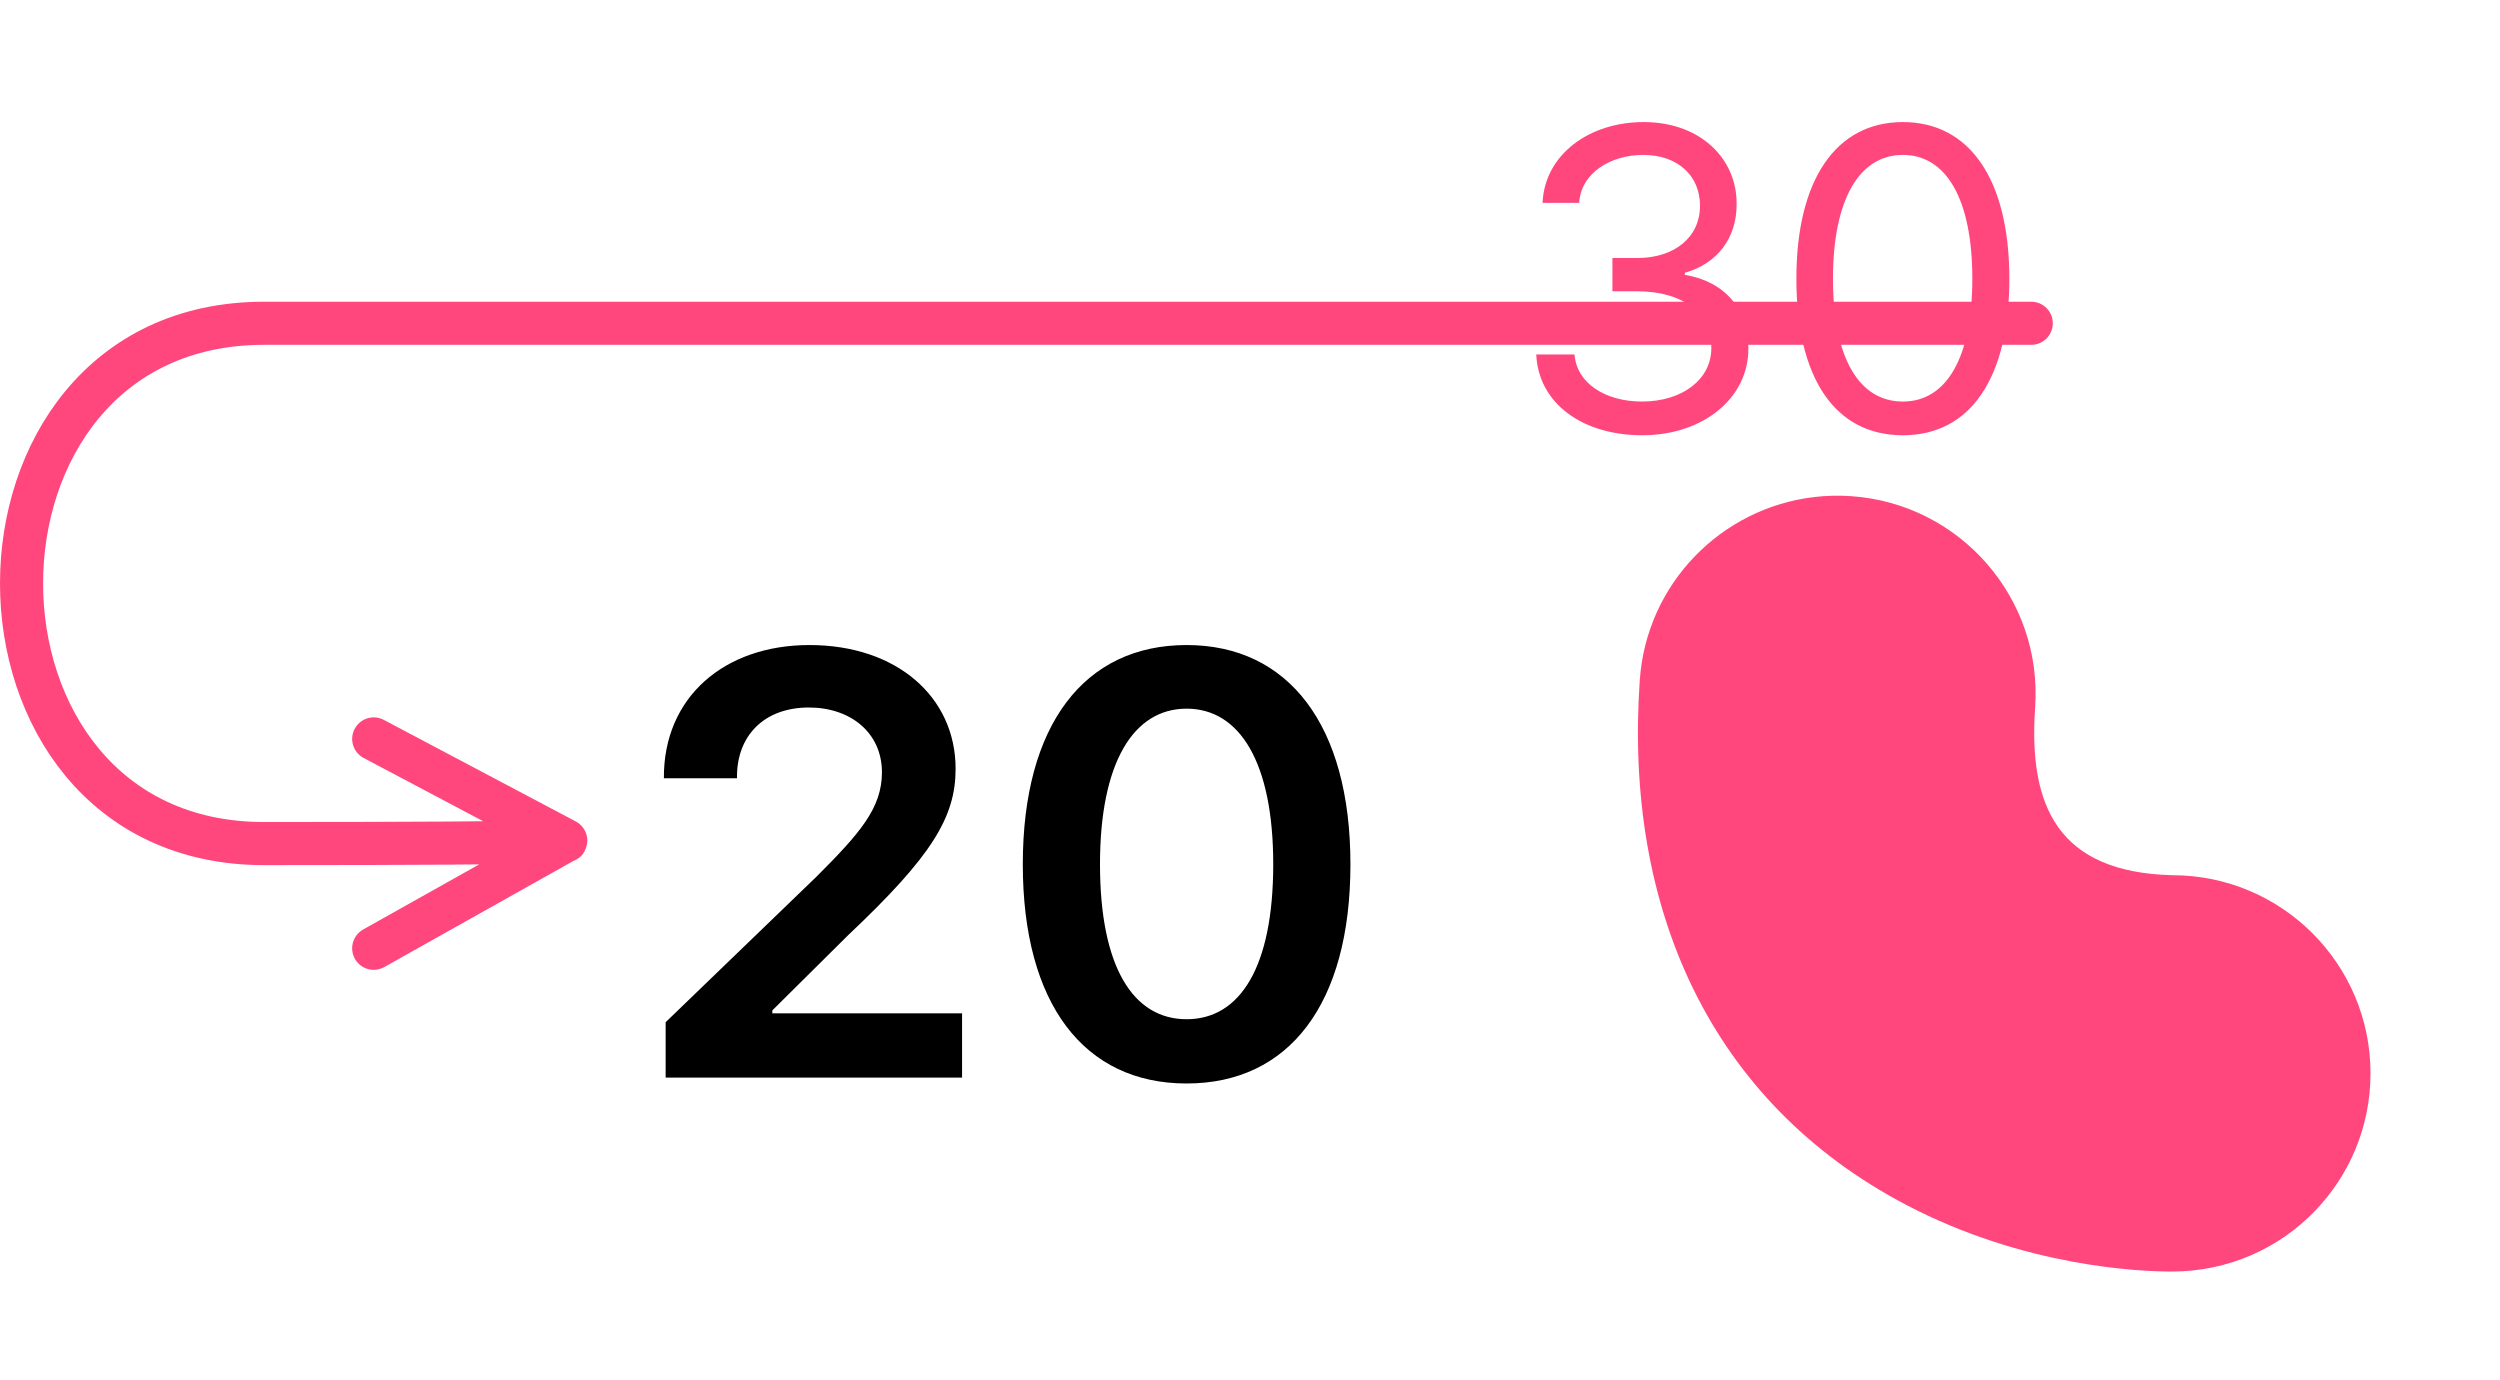
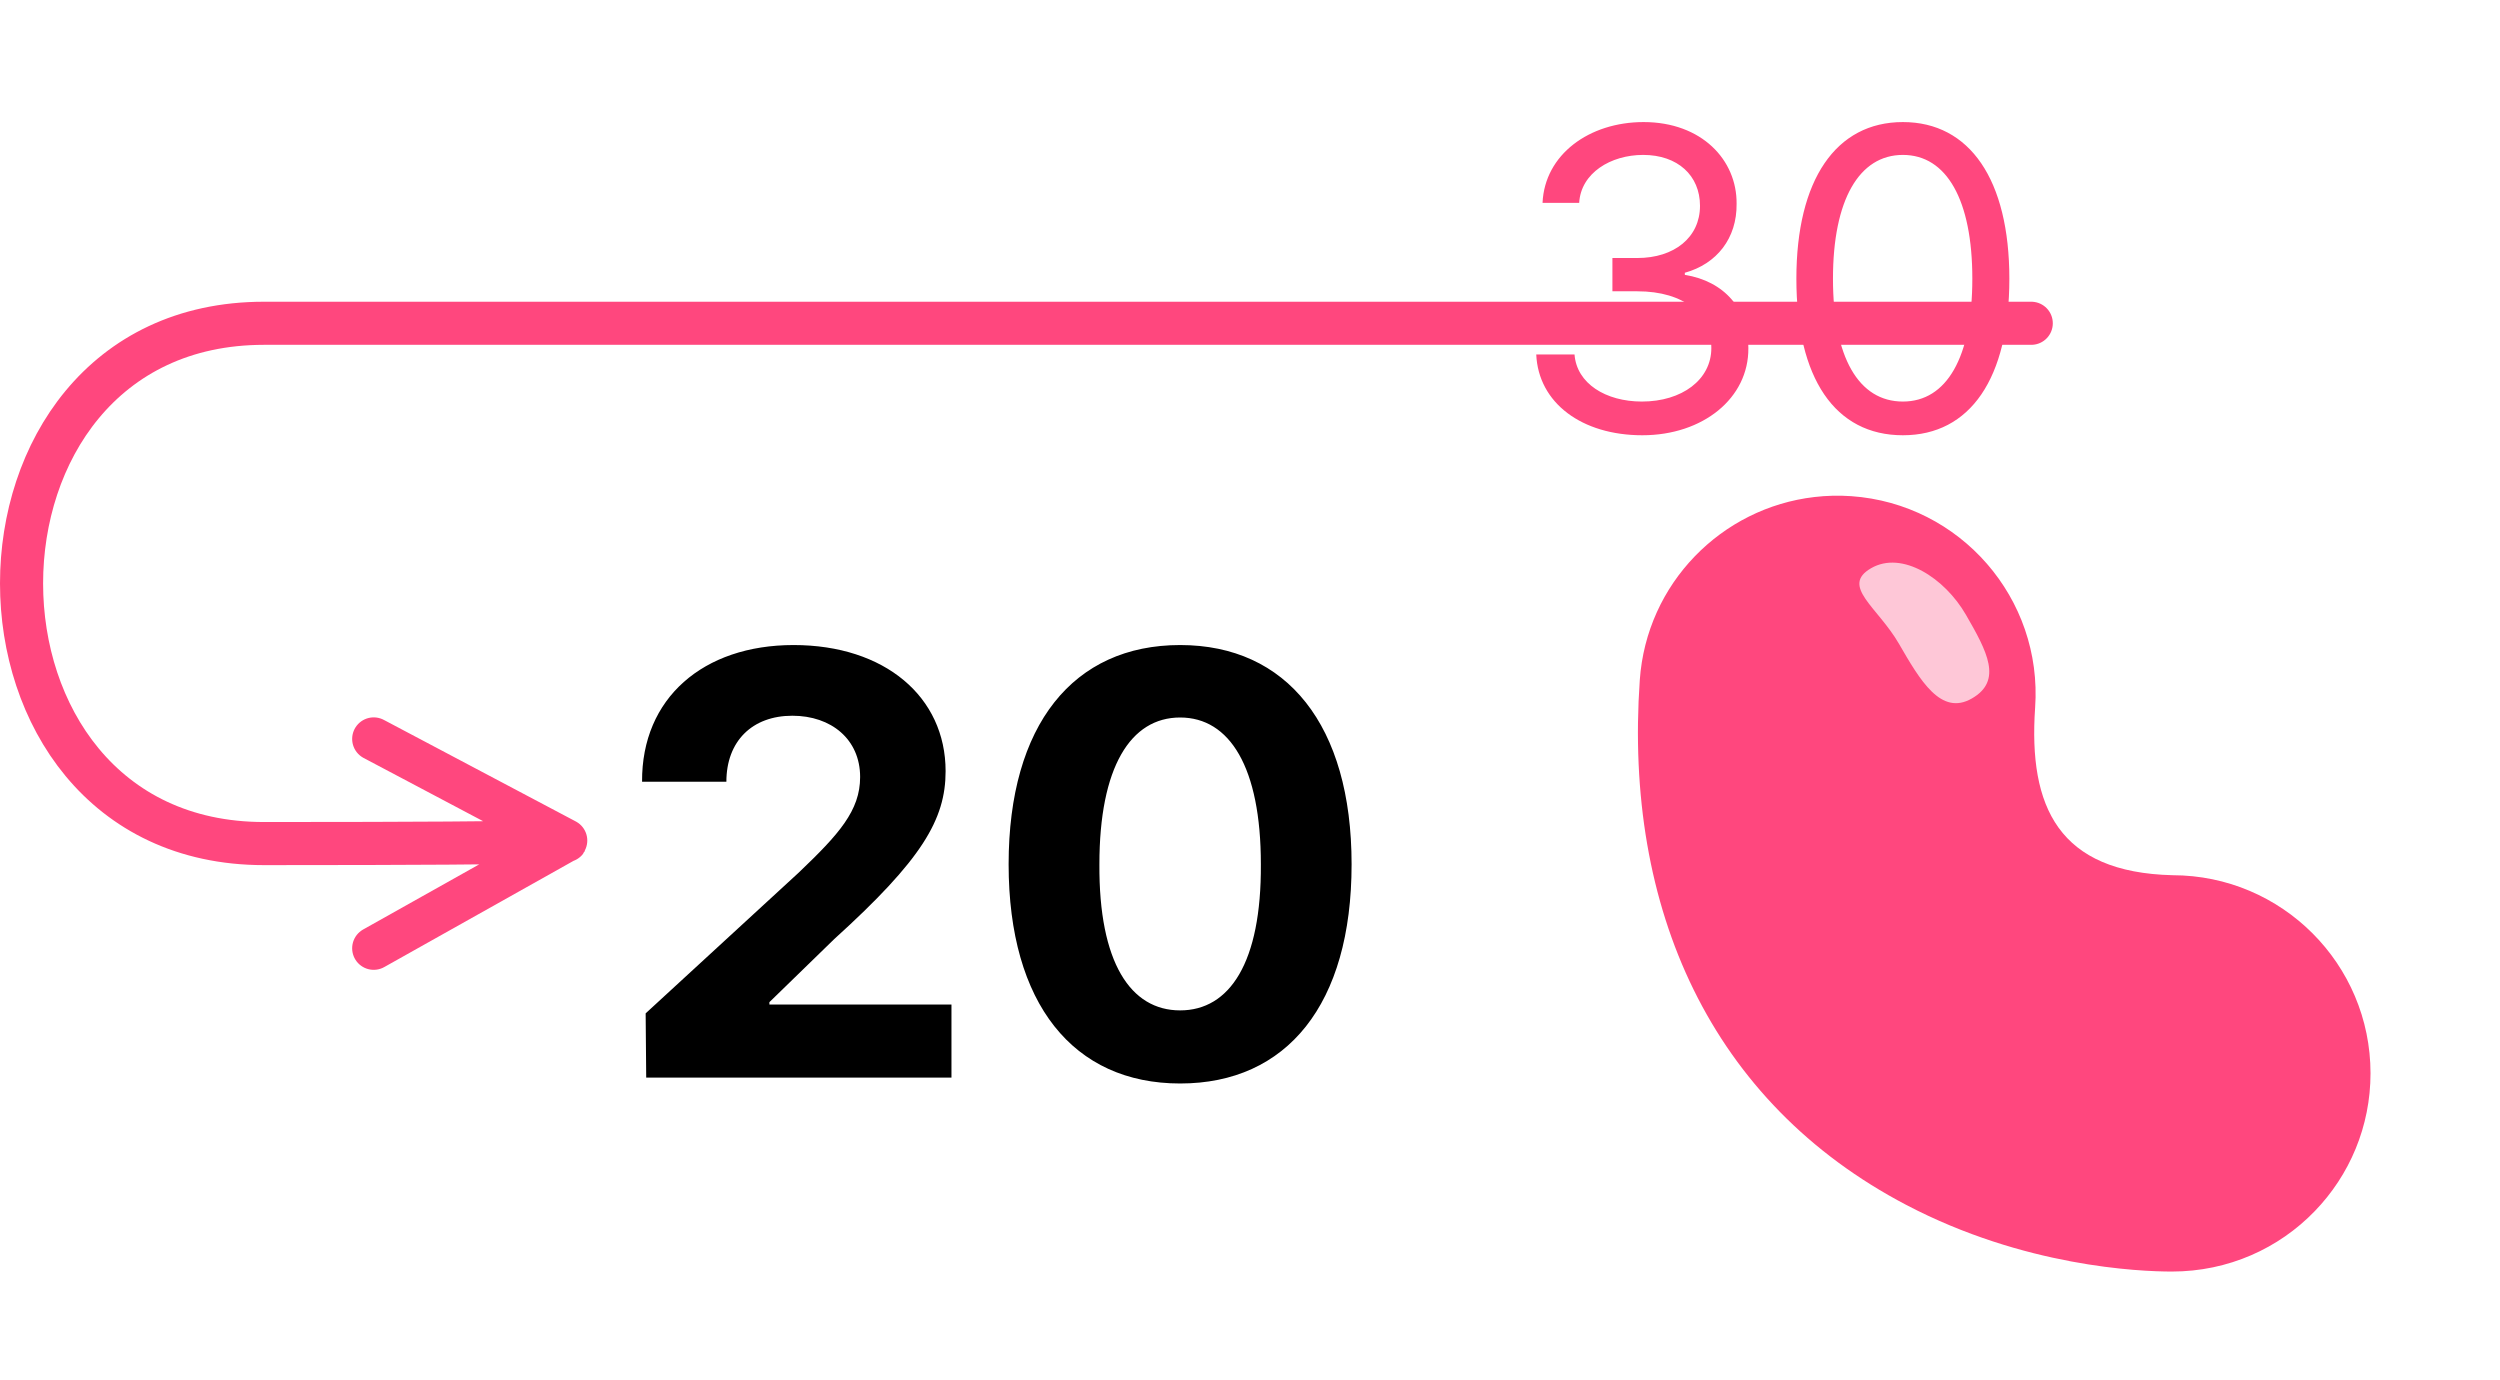
<svg xmlns="http://www.w3.org/2000/svg" width="58" height="32" viewBox="0 0 58 32" fill="none">
  <path d="M38.102 10.098C36.695 10.098 35.69 9.346 35.641 8.223H36.529C36.578 8.896 37.252 9.316 38.092 9.316C39.02 9.316 39.703 8.809 39.703 8.076C39.703 7.305 39.088 6.758 37.984 6.758H37.408V5.986H37.984C38.844 5.986 39.44 5.508 39.44 4.775C39.44 4.072 38.922 3.594 38.121 3.594C37.369 3.594 36.676 4.014 36.637 4.707H35.787C35.836 3.584 36.871 2.832 38.131 2.832C39.478 2.832 40.299 3.711 40.289 4.727C40.299 5.527 39.83 6.123 39.088 6.328V6.377C40.006 6.523 40.572 7.178 40.562 8.076C40.572 9.238 39.508 10.098 38.102 10.098ZM44.147 10.098C42.574 10.098 41.676 8.779 41.676 6.465C41.676 4.17 42.594 2.832 44.147 2.832C45.699 2.832 46.617 4.17 46.617 6.465C46.617 8.779 45.709 10.098 44.147 10.098ZM44.147 9.316C45.162 9.316 45.758 8.291 45.758 6.465C45.758 4.639 45.162 3.594 44.147 3.594C43.131 3.594 42.525 4.639 42.525 6.465C42.525 8.291 43.121 9.316 44.147 9.316Z" fill="#FF477E" />
  <path d="M13.125 19.5C13.125 19.5 13.625 19.571 6.125 19.571C-1.375 19.571 -1.375 7.5 6.125 7.5C13.625 7.5 47.125 7.5 47.125 7.5M13.125 19.5L8.67 17.143M13.125 19.5L8.67 22" stroke="#FF477E" stroke-linecap="round" stroke-linejoin="round" />
-   <path d="M15.443 25V23.715L18.943 20.338C19.941 19.34 20.461 18.752 20.461 17.918C20.461 17.002 19.736 16.414 18.766 16.414C17.74 16.414 17.084 17.057 17.098 18.055H15.402C15.389 16.182 16.797 14.965 18.779 14.965C20.803 14.965 22.17 16.168 22.17 17.836C22.17 18.957 21.623 19.859 19.682 21.691L17.918 23.441V23.51H22.32V25H15.443ZM27.529 25.137C25.15 25.137 23.729 23.291 23.729 20.051C23.729 16.824 25.15 14.965 27.529 14.965C29.895 14.965 31.33 16.824 31.33 20.051C31.33 23.291 29.908 25.137 27.529 25.137ZM27.529 23.646C28.773 23.646 29.539 22.43 29.539 20.051C29.539 17.686 28.76 16.441 27.529 16.441C26.299 16.441 25.52 17.686 25.52 20.051C25.52 22.43 26.285 23.646 27.529 23.646Z" fill="black" />
+   <path d="M14.992 25L14.979 23.51L18.533 20.242C19.463 19.354 19.955 18.807 19.955 18.027C19.955 17.152 19.285 16.605 18.383 16.605C17.453 16.605 16.852 17.193 16.852 18.137H14.896C14.883 16.195 16.318 14.965 18.41 14.965C20.529 14.965 21.938 16.168 21.938 17.891C21.938 19.012 21.391 19.941 19.354 21.787L17.85 23.25V23.305H22.074V25H14.992ZM27.379 25.137C24.904 25.137 23.4 23.291 23.4 20.051C23.4 16.811 24.904 14.965 27.379 14.965C29.854 14.965 31.357 16.824 31.357 20.051C31.357 23.305 29.854 25.137 27.379 25.137ZM27.379 23.441C28.527 23.441 29.266 22.334 29.252 20.051C29.252 17.795 28.527 16.646 27.379 16.646C26.23 16.646 25.506 17.795 25.506 20.051C25.492 22.334 26.23 23.441 27.379 23.441Z" fill="black" />
  <path d="M50.404 20.305C47.764 20.24 47.055 18.727 47.215 16.417C47.392 13.884 45.481 11.688 42.949 11.511C42.659 11.491 42.373 11.498 42.094 11.531C39.94 11.781 38.199 13.534 38.043 15.778C37.673 21.08 39.686 25.576 44.227 27.955C46.963 29.389 49.633 29.5 50.386 29.5C51.699 29.5 52.871 28.96 53.703 28.098C54.507 27.267 54.996 26.137 54.996 24.902C54.996 22.366 52.94 20.308 50.404 20.305Z" fill="#FF477E" />
+   <path d="M45.609 14.262C46.102 15.115 46.466 15.79 45.748 16.204C45.031 16.618 44.549 15.789 44.056 14.936C43.564 14.083 42.692 13.597 43.41 13.182C44.127 12.768 45.117 13.409 45.609 14.262Z" fill="#FEC7D7" />
</svg>
